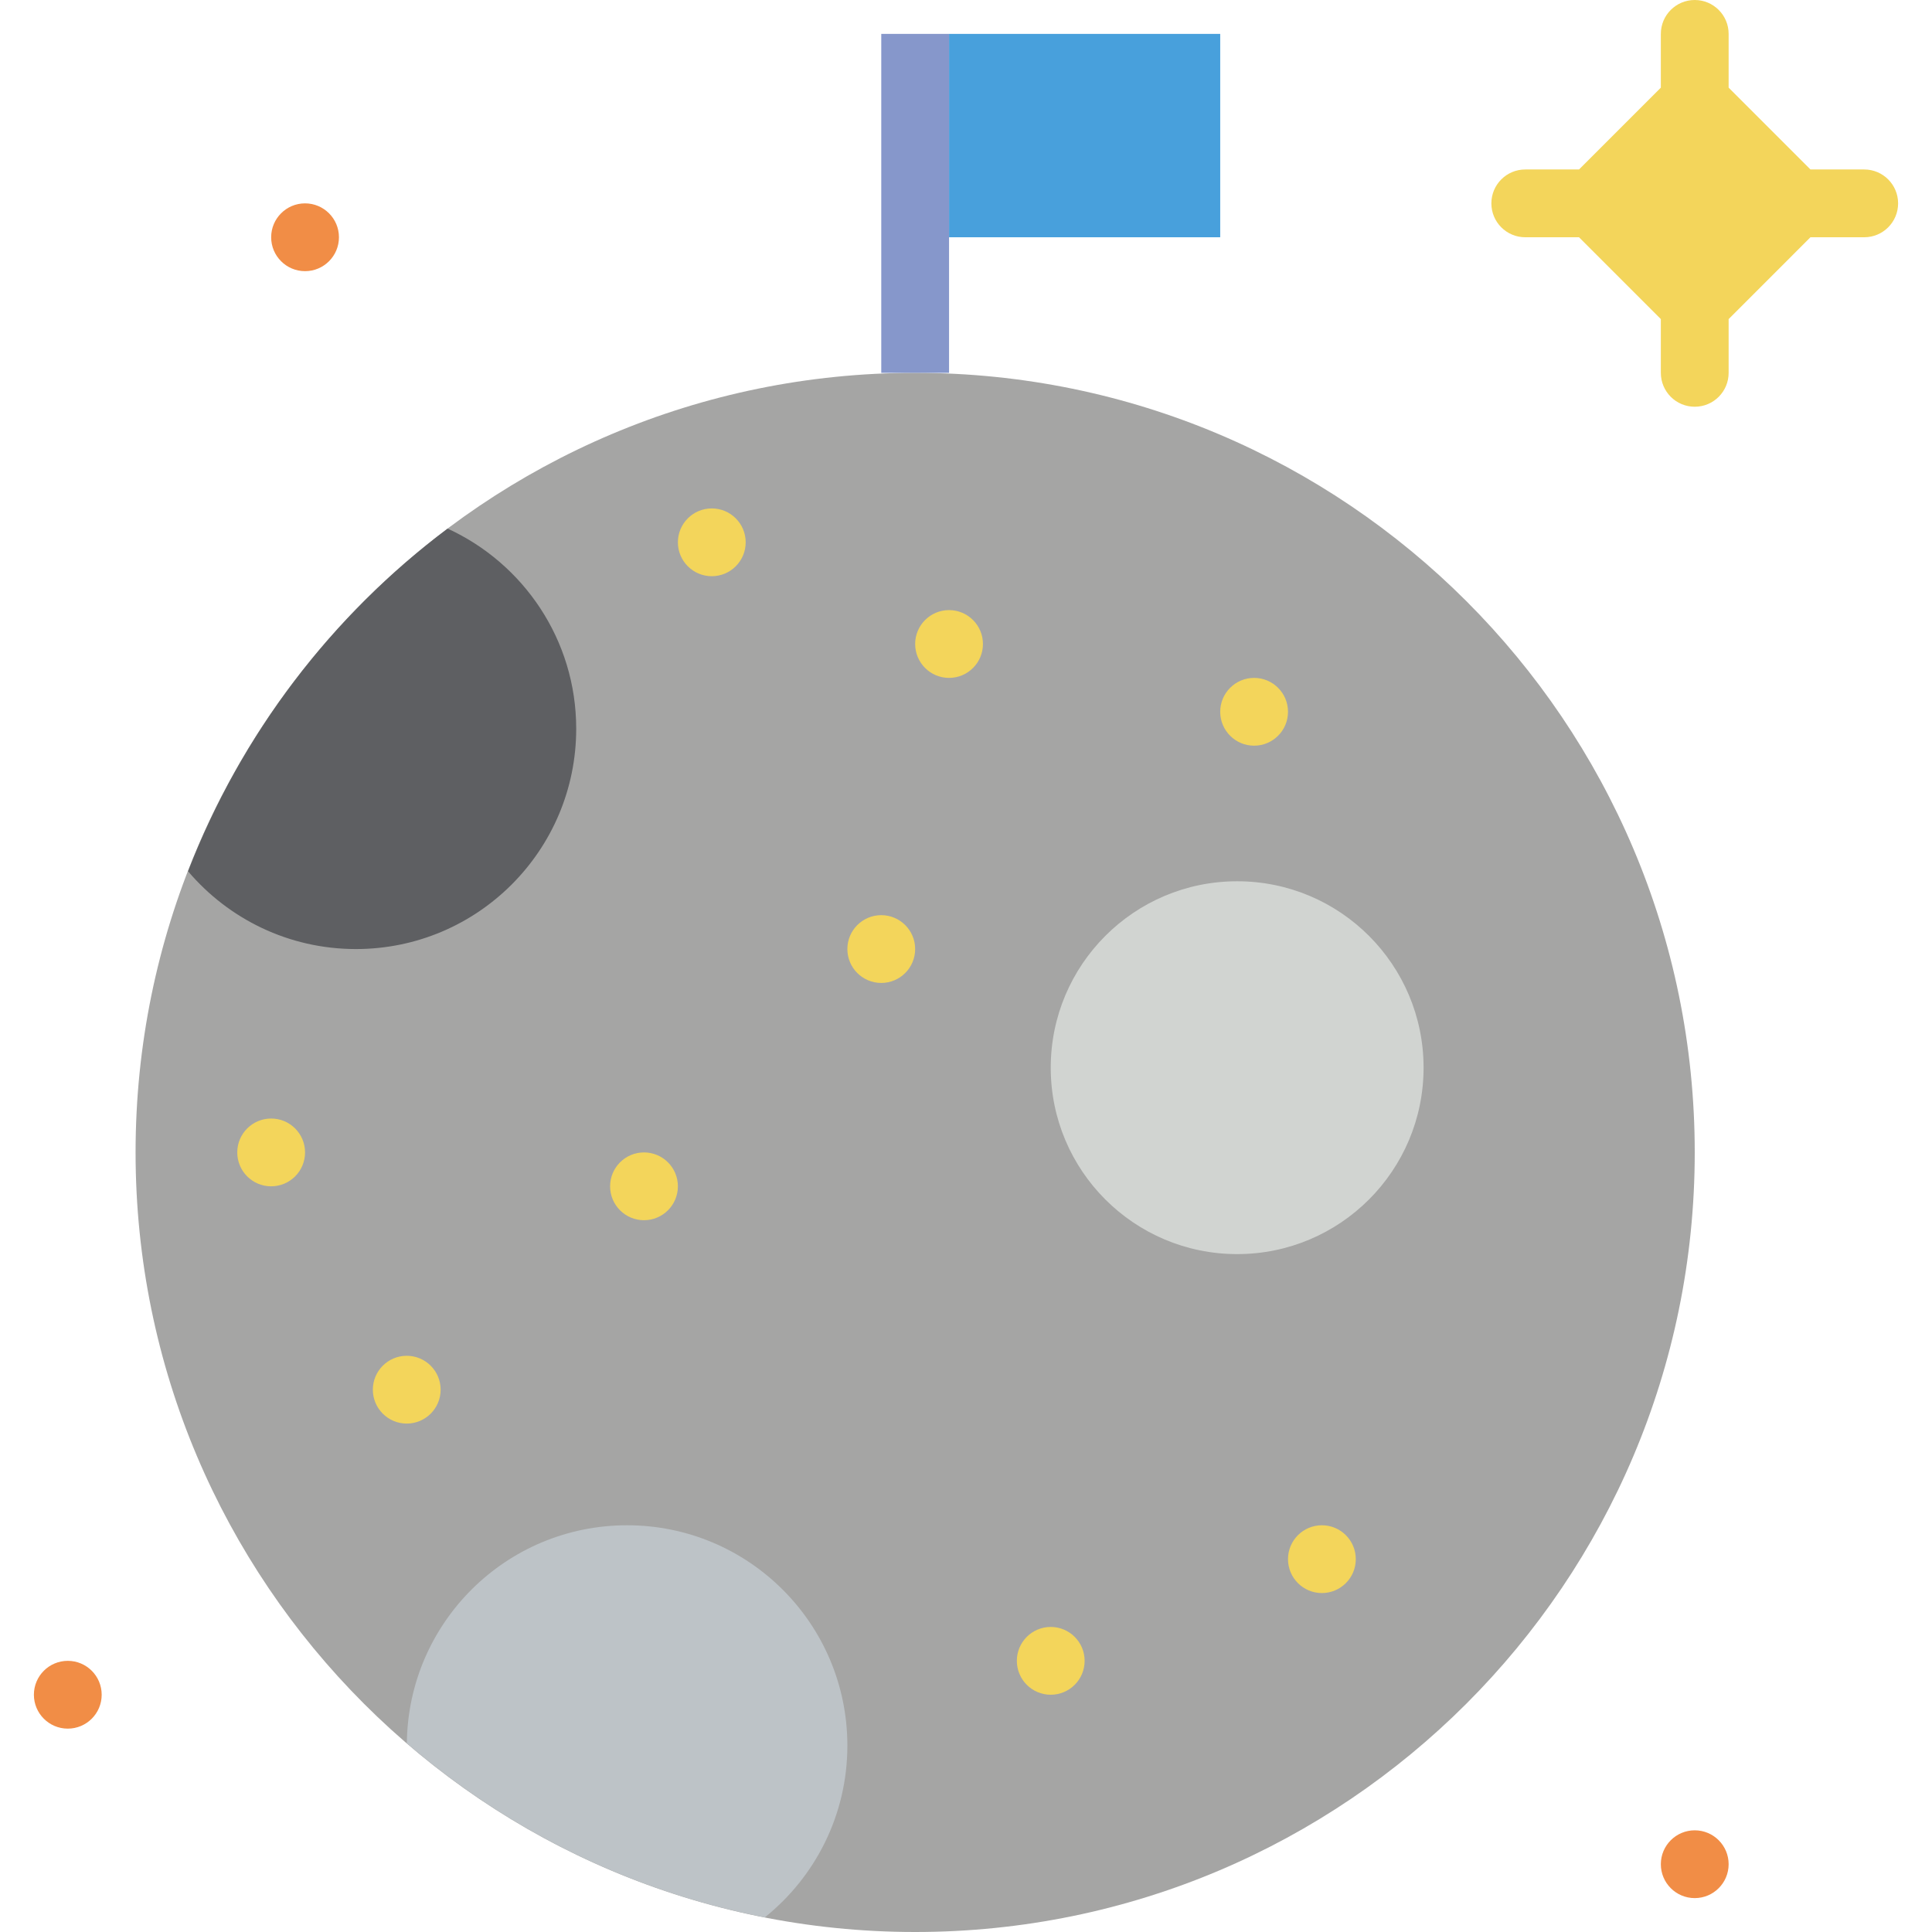
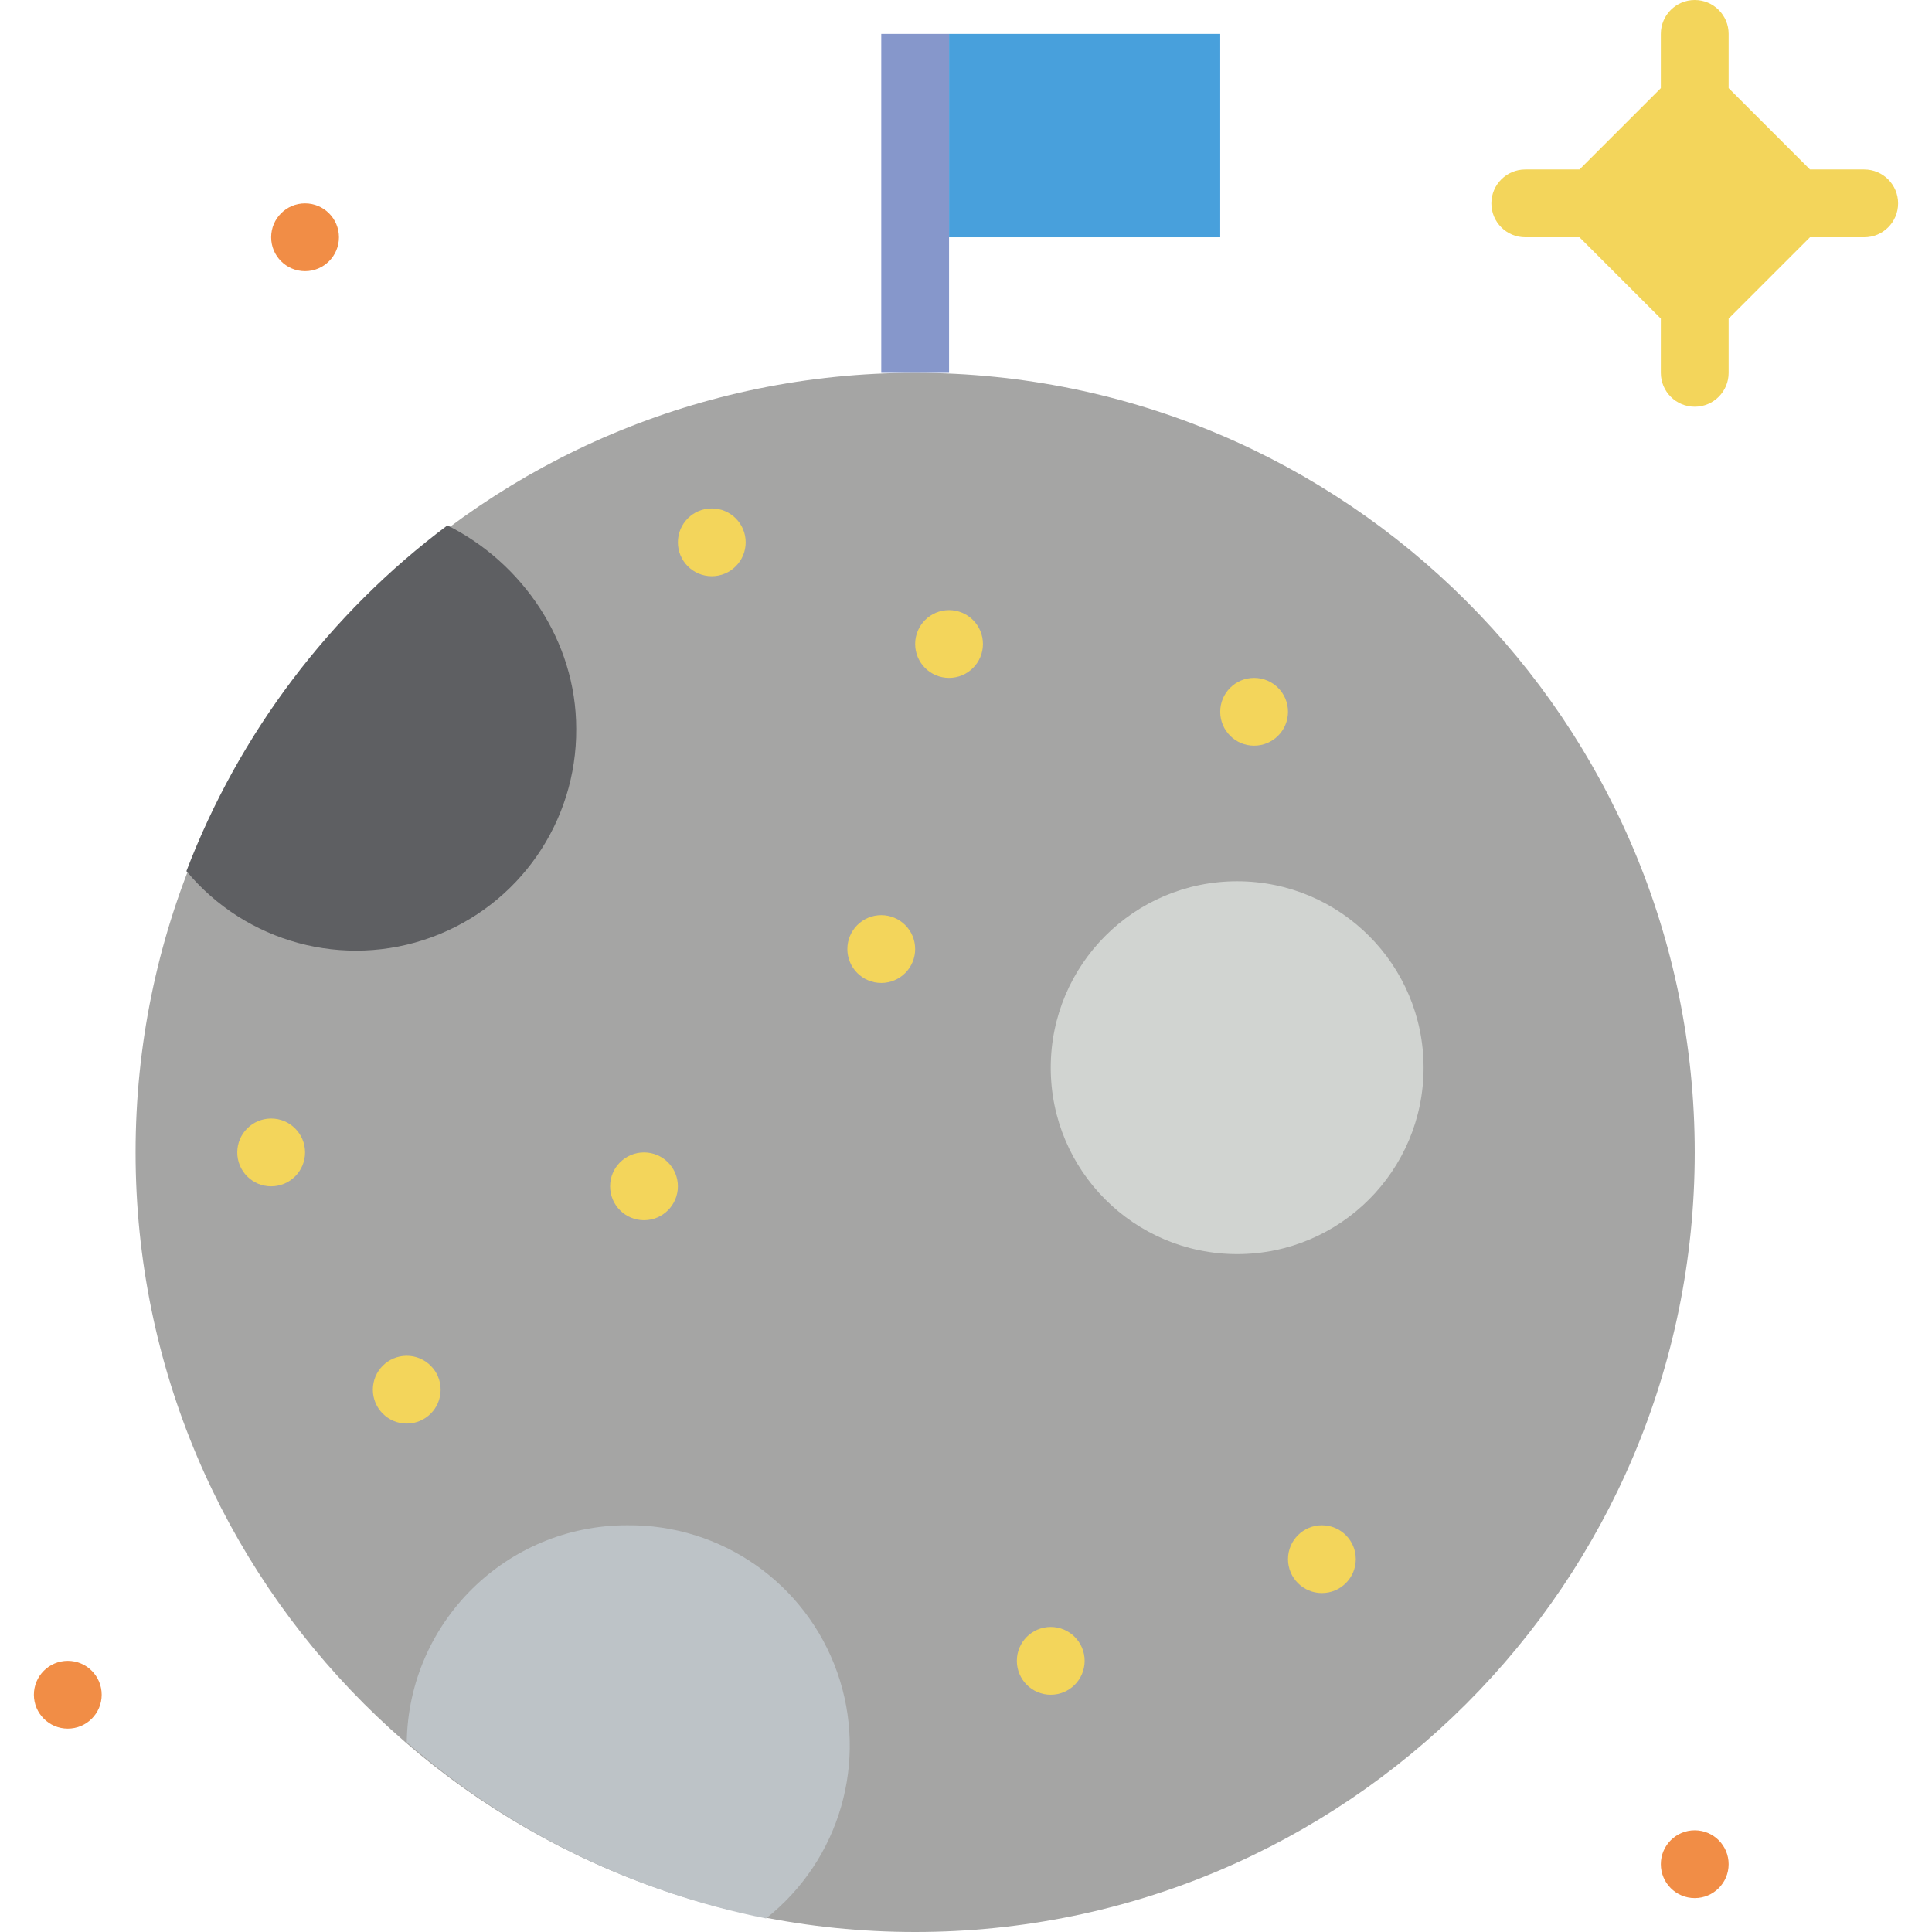
- <svg xmlns="http://www.w3.org/2000/svg" version="1.1" id="Capa_1" x="0px" y="0px" viewBox="0 0 57 57" style="enable-background:new 0 0 57 57;" xml:space="preserve">
-   <g>
-     <circle style="fill:#A5A5A4;" cx="27" cy="34" r="23" />
-     <line style="fill:none;stroke:#8697CB;stroke-width:2;stroke-miterlimit:10;" x1="27" y1="11" x2="27" y2="1" />
-     <rect x="28" y="1" style="fill:#48A0DC;" width="8" height="6" />
-     <circle style="fill:#D1D4D1;" cx="36.5" cy="31.5" r="5.5" />
-     <path style="fill:#5E5F62;" d="M5.548,25.705C6.74,27.108,8.515,28,10.5,28c3.59,0,6.5-2.91,6.5-6.5   c0-2.623-1.557-4.878-3.794-5.905C9.789,18.16,7.115,21.657,5.548,25.705z" />
-     <path style="fill:#BDC3C7;" d="M18.5,45c-3.566,0-6.459,2.873-6.497,6.431c2.961,2.55,6.575,4.359,10.561,5.138   C24.048,55.377,25,53.551,25,51.5C25,47.91,22.09,45,18.5,45z" />
-     <circle style="fill:#F18D46;" cx="9" cy="7" r="1" />
-     <circle style="fill:#F18D46;" cx="2" cy="50" r="1" />
-     <circle style="fill:#F18D46;" cx="50" cy="55" r="1" />
-     <g>
-       <circle style="fill:#F3D55B;" cx="19" cy="35" r="1" />
-       <circle style="fill:#F3D55B;" cx="26" cy="28" r="1" />
-       <circle style="fill:#F3D55B;" cx="12" cy="41" r="1" />
-       <circle style="fill:#F3D55B;" cx="8" cy="34" r="1" />
-       <circle style="fill:#F3D55B;" cx="31" cy="49" r="1" />
-       <circle style="fill:#F3D55B;" cx="37" cy="21" r="1" />
-       <circle style="fill:#F3D55B;" cx="21" cy="16" r="1" />
-       <circle style="fill:#F3D55B;" cx="28" cy="19" r="1" />
-       <circle style="fill:#F3D55B;" cx="39" cy="46" r="1" />
-     </g>
-     <path style="fill:#F3D55B;" d="M55,5h-1.586L51,2.586V1c0-0.552-0.447-1-1-1s-1,0.448-1,1v1.586L46.586,5H45c-0.553,0-1,0.448-1,1   s0.447,1,1,1h1.586L49,9.414V11c0,0.552,0.447,1,1,1s1-0.448,1-1V9.414L53.414,7H55c0.553,0,1-0.448,1-1S55.553,5,55,5z" />
+ <svg xmlns="http://www.w3.org/2000/svg" viewBox="0 0 57 57">
+   <circle cx="27" cy="34" r="23" fill="#a5a5a4" />
+   <path fill="none" stroke="#8697cb" stroke-miterlimit="10" stroke-width="2" d="M27 11V1" />
+   <path fill="#48a0dc" d="M28 1h8v6h-8z" />
+   <circle cx="36.5" cy="31.5" r="5.5" fill="#d1d4d1" />
+   <path fill="#5e5f62" d="M5.5 25.7A6.5 6.5 0 0017 21.5c0-2.6-1.6-4.9-3.8-6a23 23 0 00-7.7 10.2z" />
+   <path fill="#bdc3c7" d="M18.5 45a6.5 6.5 0 00-6.5 6.4 23 23 0 0010.6 5.2A6.5 6.5 0 0018.5 45z" />
+   <circle cx="9" cy="7" r="1" fill="#f18d46" />
+   <circle cx="2" cy="50" r="1" fill="#f18d46" />
+   <circle cx="50" cy="55" r="1" fill="#f18d46" />
+   <g fill="#f3d55b">
+     <circle cx="19" cy="35" r="1" />
+     <circle cx="26" cy="28" r="1" />
+     <circle cx="12" cy="41" r="1" />
+     <circle cx="8" cy="34" r="1" />
+     <circle cx="31" cy="49" r="1" />
+     <circle cx="37" cy="21" r="1" />
+     <circle cx="21" cy="16" r="1" />
+     <circle cx="28" cy="19" r="1" />
+     <circle cx="39" cy="46" r="1" />
  </g>
-   <g>
- </g>
-   <g>
- </g>
-   <g>
- </g>
-   <g>
- </g>
-   <g>
- </g>
-   <g>
- </g>
-   <g>
- </g>
-   <g>
- </g>
-   <g>
- </g>
-   <g>
- </g>
-   <g>
- </g>
-   <g>
- </g>
-   <g>
- </g>
-   <g>
- </g>
-   <g>
- </g>
+   <path fill="#f3d55b" d="M55 5h-1.6L51 2.6V1a1 1 0 10-2 0v1.6L46.6 5H45a1 1 0 100 2h1.6L49 9.4V11a1 1 0 102 0V9.4L53.4 7H55a1 1 0 100-2z" />
</svg>
